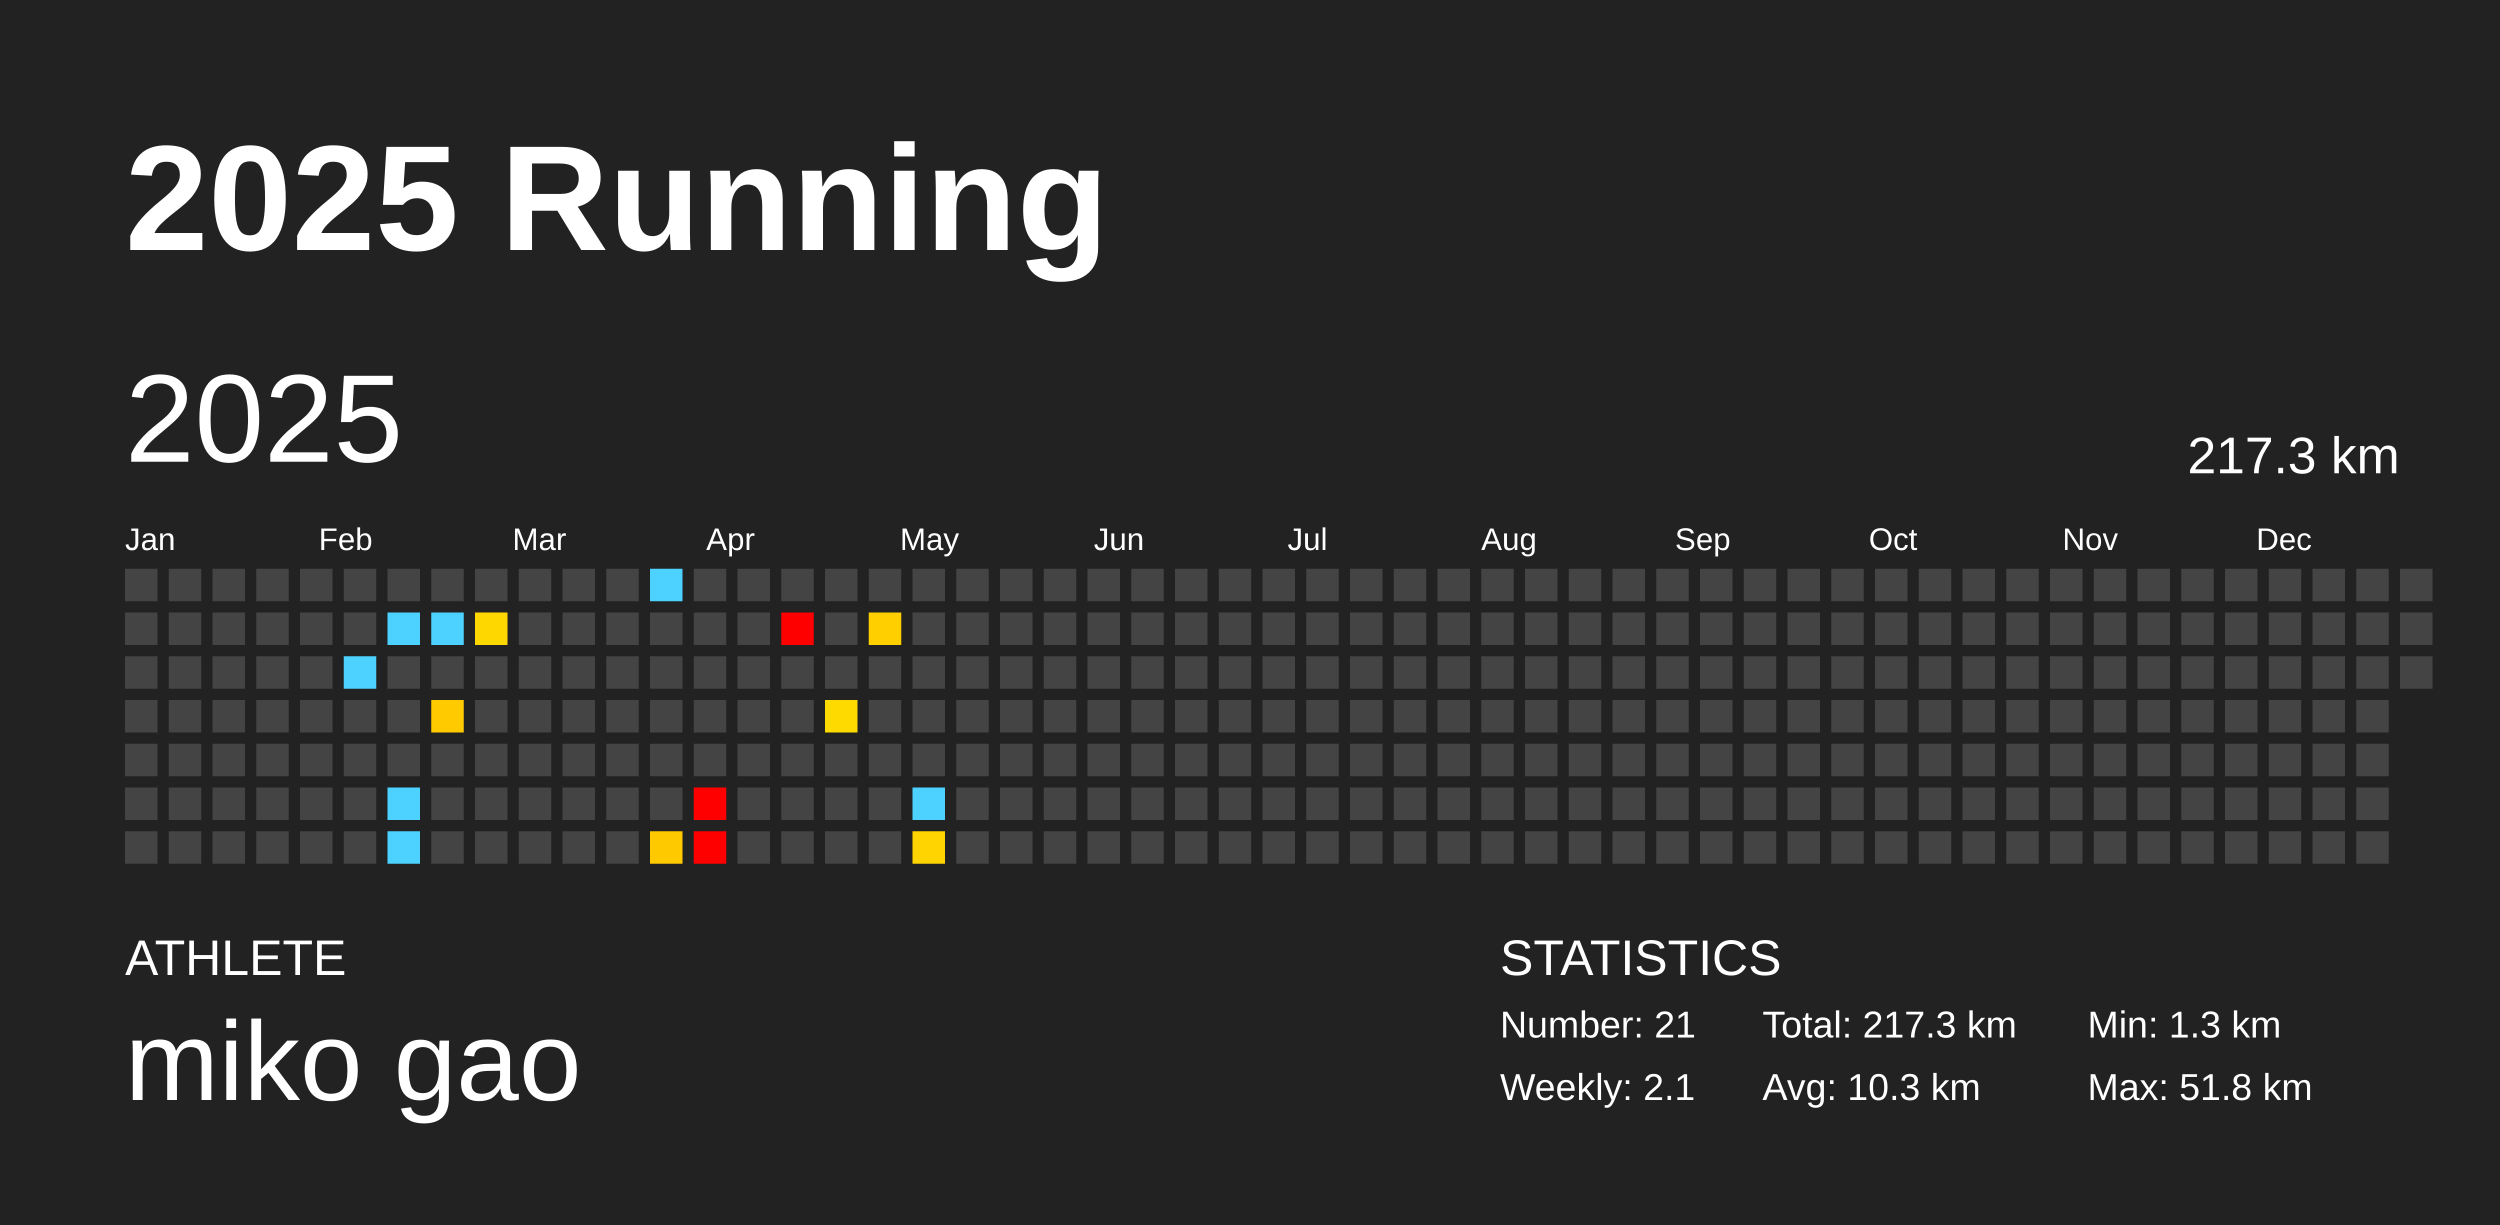
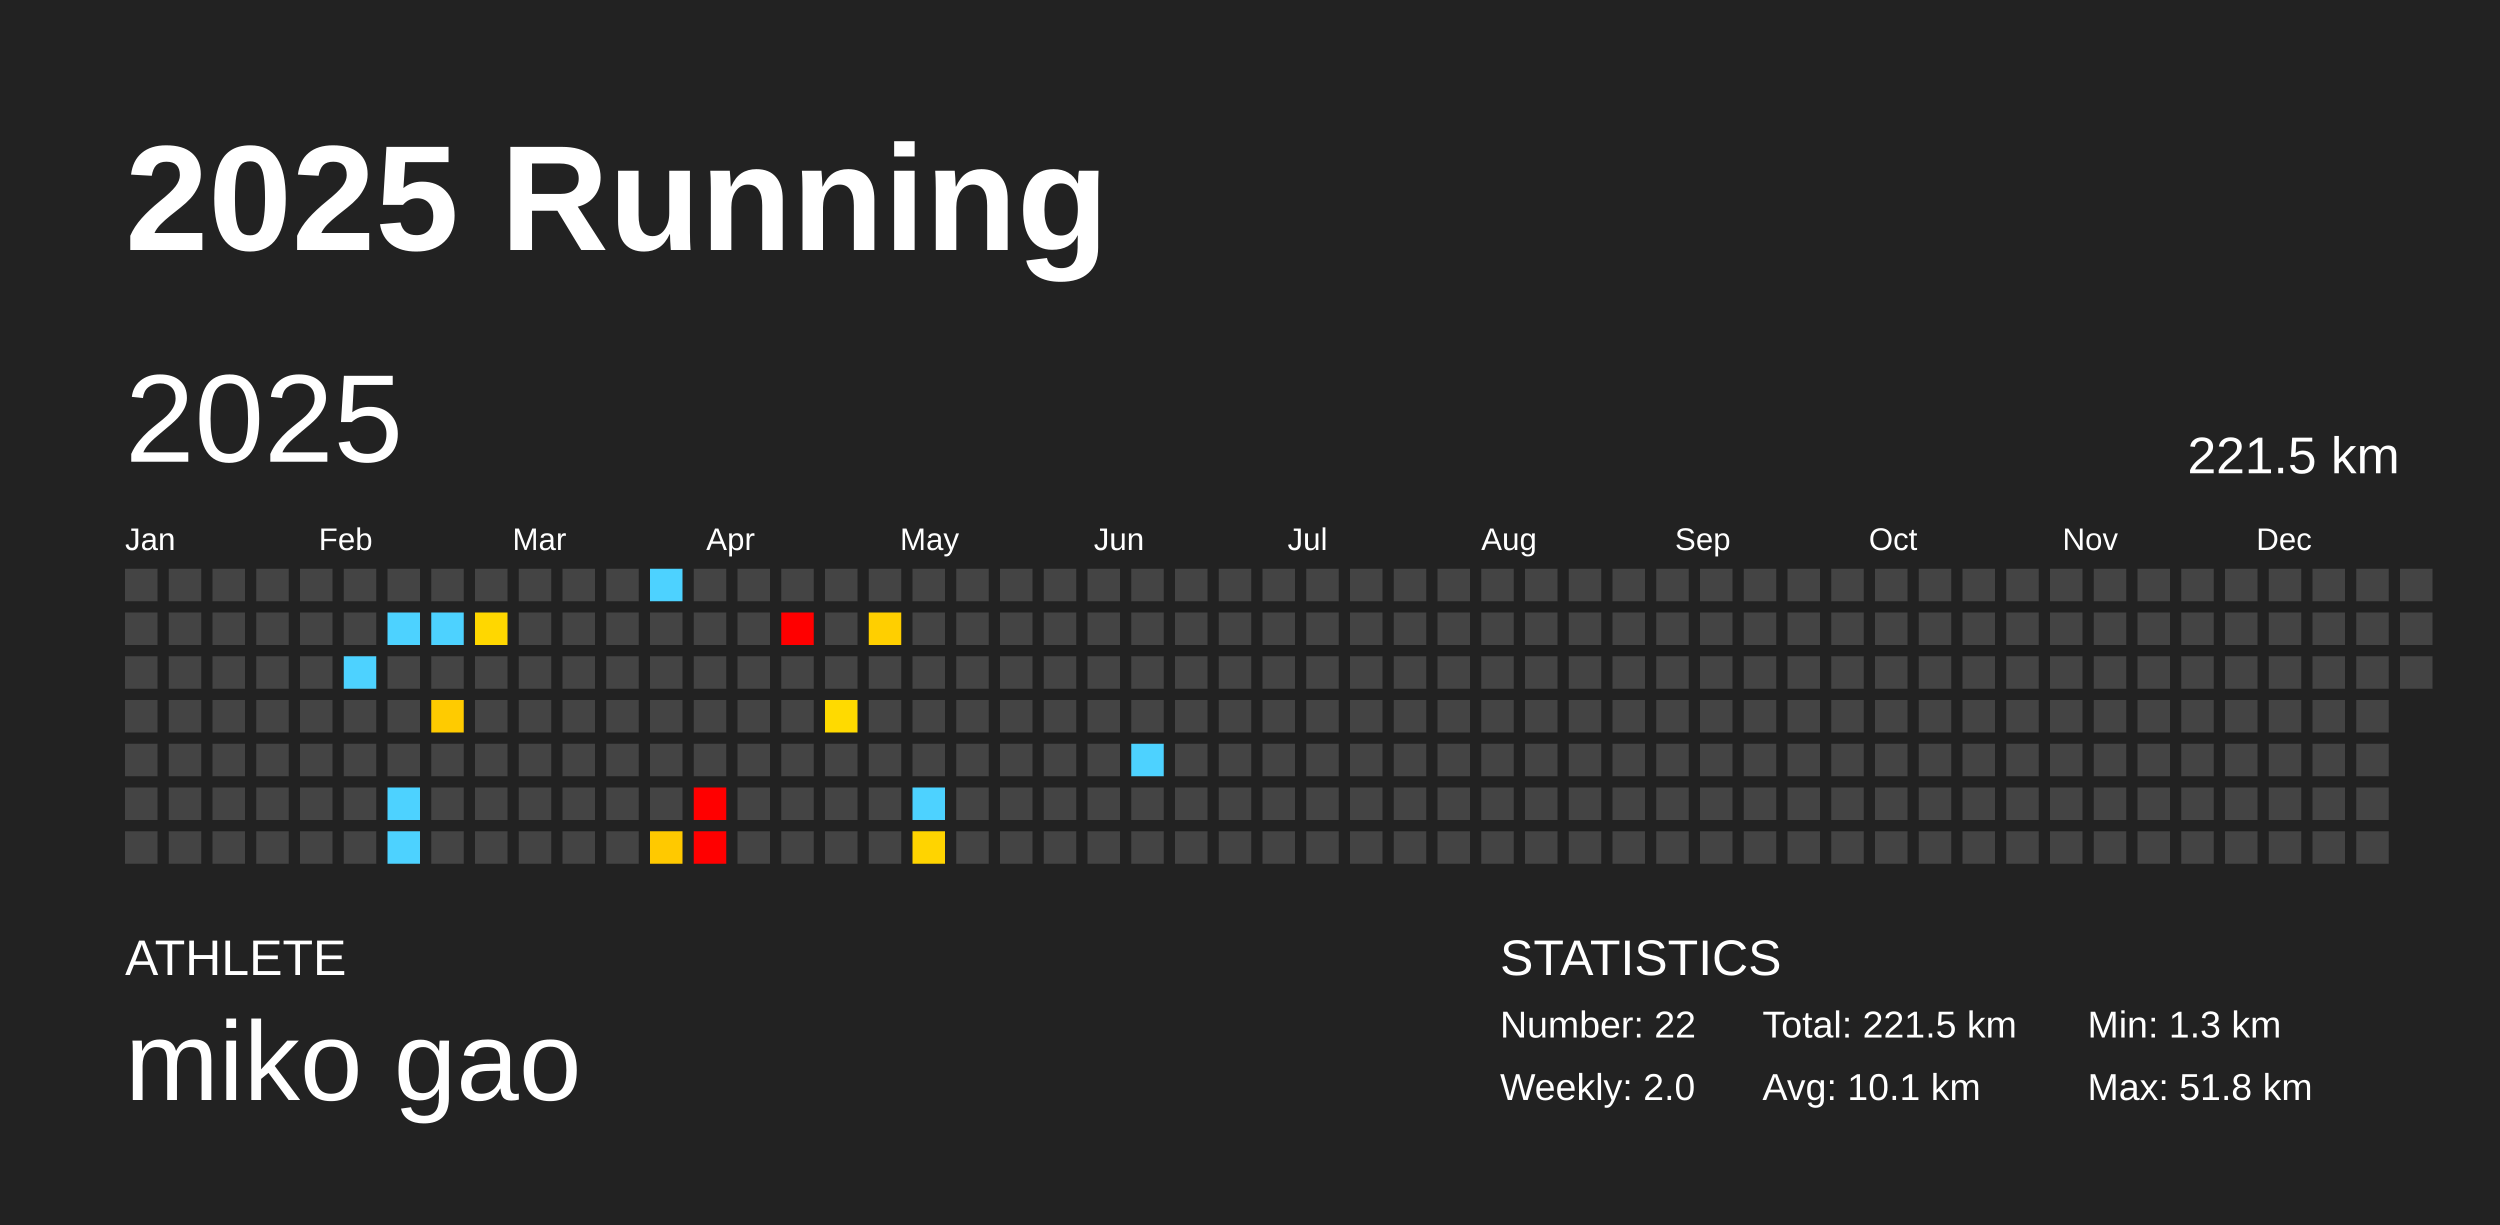
<svg xmlns="http://www.w3.org/2000/svg" baseProfile="full" height="98mm" version="1.1" viewBox="0,0,200,98" width="200mm">
  <defs />
  <rect fill="#222222" height="98" width="200" x="0" y="0" />
  <text fill="#FFFFFF" style="font-size:12px; font-family:Arial; font-weight:bold;" x="10" y="20">2025 Running</text>
  <text fill="#FFFFFF" style="font-size:4px; font-family:Arial" x="10" y="78">ATHLETE</text>
  <text fill="#FFFFFF" style="font-size:9px; font-family:Arial" x="10" y="88">miko gao</text>
  <text fill="#FFFFFF" style="font-size:4px; font-family:Arial" x="120" y="78">STATISTICS</text>
-   <text fill="#FFFFFF" style="font-size:3px; font-family:Arial" x="120" y="83">Number: 21</text>
-   <text fill="#FFFFFF" style="font-size:3px; font-family:Arial" x="120" y="88">Weekly: 2.1</text>
-   <text fill="#FFFFFF" style="font-size:3px; font-family:Arial" x="141" y="83">Total: 217.3 km</text>
-   <text fill="#FFFFFF" style="font-size:3px; font-family:Arial" x="141" y="88">Avg: 10.3 km</text>
+   <text fill="#FFFFFF" style="font-size:3px; font-family:Arial" x="120" y="83">Number: 22</text>
+   <text fill="#FFFFFF" style="font-size:3px; font-family:Arial" x="120" y="88">Weekly: 2.0</text>
+   <text fill="#FFFFFF" style="font-size:3px; font-family:Arial" x="141" y="83">Total: 221.5 km</text>
+   <text fill="#FFFFFF" style="font-size:3px; font-family:Arial" x="141" y="88">Avg: 10.1 km</text>
  <text fill="#FFFFFF" style="font-size:3px; font-family:Arial" x="167" y="83">Min: 1.3 km</text>
  <text fill="#FFFFFF" style="font-size:3px; font-family:Arial" x="167" y="88">Max: 51.8 km</text>
  <text dominant-baseline="hanging" fill="#FFFFFF" style="font-size:10.0px; font-family:Arial;" x="10" y="30">2025</text>
-   <text dominant-baseline="hanging" fill="#FFFFFF" style="font-size:4.125px; font-family:Arial;" x="175" y="35">217.3 km</text>
+   <text dominant-baseline="hanging" fill="#FFFFFF" style="font-size:4.125px; font-family:Arial;" x="175" y="35">221.5 km</text>
  <text fill="#FFFFFF" style="font-size:2.5px; font-family:Arial" x="10.0" y="44">Jan</text>
  <text fill="#FFFFFF" style="font-size:2.5px; font-family:Arial" x="25.5" y="44">Feb</text>
  <text fill="#FFFFFF" style="font-size:2.5px; font-family:Arial" x="41.0" y="44">Mar</text>
  <text fill="#FFFFFF" style="font-size:2.5px; font-family:Arial" x="56.5" y="44">Apr</text>
  <text fill="#FFFFFF" style="font-size:2.5px; font-family:Arial" x="72.0" y="44">May</text>
  <text fill="#FFFFFF" style="font-size:2.5px; font-family:Arial" x="87.5" y="44">Jun</text>
  <text fill="#FFFFFF" style="font-size:2.5px; font-family:Arial" x="103.0" y="44">Jul</text>
  <text fill="#FFFFFF" style="font-size:2.5px; font-family:Arial" x="118.5" y="44">Aug</text>
  <text fill="#FFFFFF" style="font-size:2.5px; font-family:Arial" x="134.0" y="44">Sep</text>
  <text fill="#FFFFFF" style="font-size:2.5px; font-family:Arial" x="149.5" y="44">Oct</text>
  <text fill="#FFFFFF" style="font-size:2.5px; font-family:Arial" x="165.0" y="44">Nov</text>
  <text fill="#FFFFFF" style="font-size:2.5px; font-family:Arial" x="180.5" y="44">Dec</text>
  <rect fill="#444444" height="2.6" width="2.6" x="10.0" y="45.5" />
  <rect fill="#444444" height="2.6" width="2.6" x="10.0" y="49.0" />
  <rect fill="#444444" height="2.6" width="2.6" x="10.0" y="52.5" />
  <rect fill="#444444" height="2.6" width="2.6" x="10.0" y="56.0" />
  <rect fill="#444444" height="2.6" width="2.6" x="10.0" y="59.5" />
  <rect fill="#444444" height="2.6" width="2.6" x="10.0" y="63.0" />
  <rect fill="#444444" height="2.6" width="2.6" x="10.0" y="66.5" />
  <rect fill="#444444" height="2.6" width="2.6" x="13.5" y="45.5" />
  <rect fill="#444444" height="2.6" width="2.6" x="13.5" y="49.0" />
  <rect fill="#444444" height="2.6" width="2.6" x="13.5" y="52.5" />
  <rect fill="#444444" height="2.6" width="2.6" x="13.5" y="56.0" />
  <rect fill="#444444" height="2.6" width="2.6" x="13.5" y="59.5" />
  <rect fill="#444444" height="2.6" width="2.6" x="13.5" y="63.0" />
  <rect fill="#444444" height="2.6" width="2.6" x="13.5" y="66.5" />
  <rect fill="#444444" height="2.6" width="2.6" x="17.0" y="45.5" />
  <rect fill="#444444" height="2.6" width="2.6" x="17.0" y="49.0" />
  <rect fill="#444444" height="2.6" width="2.6" x="17.0" y="52.5" />
  <rect fill="#444444" height="2.6" width="2.6" x="17.0" y="56.0" />
  <rect fill="#444444" height="2.6" width="2.6" x="17.0" y="59.5" />
  <rect fill="#444444" height="2.6" width="2.6" x="17.0" y="63.0" />
  <rect fill="#444444" height="2.6" width="2.6" x="17.0" y="66.5" />
  <rect fill="#444444" height="2.6" width="2.6" x="20.5" y="45.5" />
  <rect fill="#444444" height="2.6" width="2.6" x="20.5" y="49.0" />
  <rect fill="#444444" height="2.6" width="2.6" x="20.5" y="52.5" />
  <rect fill="#444444" height="2.6" width="2.6" x="20.5" y="56.0" />
  <rect fill="#444444" height="2.6" width="2.6" x="20.5" y="59.5" />
  <rect fill="#444444" height="2.6" width="2.6" x="20.5" y="63.0" />
  <rect fill="#444444" height="2.6" width="2.6" x="20.5" y="66.5" />
  <rect fill="#444444" height="2.6" width="2.6" x="24.0" y="45.5" />
  <rect fill="#444444" height="2.6" width="2.6" x="24.0" y="49.0" />
  <rect fill="#444444" height="2.6" width="2.6" x="24.0" y="52.5" />
  <rect fill="#444444" height="2.6" width="2.6" x="24.0" y="56.0" />
  <rect fill="#444444" height="2.6" width="2.6" x="24.0" y="59.5" />
  <rect fill="#444444" height="2.6" width="2.6" x="24.0" y="63.0" />
  <rect fill="#444444" height="2.6" width="2.6" x="24.0" y="66.5" />
  <rect fill="#444444" height="2.6" width="2.6" x="27.5" y="45.5" />
  <rect fill="#444444" height="2.6" width="2.6" x="27.5" y="49.0" />
  <rect fill="#4dd2ff" height="2.6" width="2.6" x="27.5" y="52.5" />
  <rect fill="#444444" height="2.6" width="2.6" x="27.5" y="56.0" />
  <rect fill="#444444" height="2.6" width="2.6" x="27.5" y="59.5" />
  <rect fill="#444444" height="2.6" width="2.6" x="27.5" y="63.0" />
  <rect fill="#444444" height="2.6" width="2.6" x="27.5" y="66.5" />
  <rect fill="#444444" height="2.6" width="2.6" x="31.0" y="45.5" />
  <rect fill="#4dd2ff" height="2.6" width="2.6" x="31.0" y="49.0" />
  <rect fill="#444444" height="2.6" width="2.6" x="31.0" y="52.5" />
  <rect fill="#444444" height="2.6" width="2.6" x="31.0" y="56.0" />
  <rect fill="#444444" height="2.6" width="2.6" x="31.0" y="59.5" />
  <rect fill="#4dd2ff" height="2.6" width="2.6" x="31.0" y="63.0" />
  <rect fill="#4dd2ff" height="2.6" width="2.6" x="31.0" y="66.5" />
  <rect fill="#444444" height="2.6" width="2.6" x="34.5" y="45.5" />
  <rect fill="#4dd2ff" height="2.6" width="2.6" x="34.5" y="49.0" />
  <rect fill="#444444" height="2.6" width="2.6" x="34.5" y="52.5" />
  <rect fill="#ffcb00" height="2.6" width="2.6" x="34.5" y="56.0" />
  <rect fill="#444444" height="2.6" width="2.6" x="34.5" y="59.5" />
  <rect fill="#444444" height="2.6" width="2.6" x="34.5" y="63.0" />
  <rect fill="#444444" height="2.6" width="2.6" x="34.5" y="66.5" />
  <rect fill="#444444" height="2.6" width="2.6" x="38.0" y="45.5" />
  <rect fill="#ffd700" height="2.6" width="2.6" x="38.0" y="49.0" />
  <rect fill="#444444" height="2.6" width="2.6" x="38.0" y="52.5" />
  <rect fill="#444444" height="2.6" width="2.6" x="38.0" y="56.0" />
  <rect fill="#444444" height="2.6" width="2.6" x="38.0" y="59.5" />
  <rect fill="#444444" height="2.6" width="2.6" x="38.0" y="63.0" />
  <rect fill="#444444" height="2.6" width="2.6" x="38.0" y="66.5" />
  <rect fill="#444444" height="2.6" width="2.6" x="41.5" y="45.5" />
  <rect fill="#444444" height="2.6" width="2.6" x="41.5" y="49.0" />
  <rect fill="#444444" height="2.6" width="2.6" x="41.5" y="52.5" />
  <rect fill="#444444" height="2.6" width="2.6" x="41.5" y="56.0" />
  <rect fill="#444444" height="2.6" width="2.6" x="41.5" y="59.5" />
  <rect fill="#444444" height="2.6" width="2.6" x="41.5" y="63.0" />
  <rect fill="#444444" height="2.6" width="2.6" x="41.5" y="66.5" />
  <rect fill="#444444" height="2.6" width="2.6" x="45.0" y="45.5" />
  <rect fill="#444444" height="2.6" width="2.6" x="45.0" y="49.0" />
  <rect fill="#444444" height="2.6" width="2.6" x="45.0" y="52.5" />
  <rect fill="#444444" height="2.6" width="2.6" x="45.0" y="56.0" />
  <rect fill="#444444" height="2.6" width="2.6" x="45.0" y="59.5" />
  <rect fill="#444444" height="2.6" width="2.6" x="45.0" y="63.0" />
  <rect fill="#444444" height="2.6" width="2.6" x="45.0" y="66.5" />
  <rect fill="#444444" height="2.6" width="2.6" x="48.5" y="45.5" />
  <rect fill="#444444" height="2.6" width="2.6" x="48.5" y="49.0" />
  <rect fill="#444444" height="2.6" width="2.6" x="48.5" y="52.5" />
  <rect fill="#444444" height="2.6" width="2.6" x="48.5" y="56.0" />
  <rect fill="#444444" height="2.6" width="2.6" x="48.5" y="59.5" />
  <rect fill="#444444" height="2.6" width="2.6" x="48.5" y="63.0" />
  <rect fill="#444444" height="2.6" width="2.6" x="48.5" y="66.5" />
  <rect fill="#4dd2ff" height="2.6" width="2.6" x="52.0" y="45.5" />
  <rect fill="#444444" height="2.6" width="2.6" x="52.0" y="49.0" />
  <rect fill="#444444" height="2.6" width="2.6" x="52.0" y="52.5" />
  <rect fill="#444444" height="2.6" width="2.6" x="52.0" y="56.0" />
  <rect fill="#444444" height="2.6" width="2.6" x="52.0" y="59.5" />
  <rect fill="#444444" height="2.6" width="2.6" x="52.0" y="63.0" />
  <rect fill="#ffc900" height="2.6" width="2.6" x="52.0" y="66.5" />
  <rect fill="#444444" height="2.6" width="2.6" x="55.5" y="45.5" />
  <rect fill="#444444" height="2.6" width="2.6" x="55.5" y="49.0" />
  <rect fill="#444444" height="2.6" width="2.6" x="55.5" y="52.5" />
  <rect fill="#444444" height="2.6" width="2.6" x="55.5" y="56.0" />
  <rect fill="#444444" height="2.6" width="2.6" x="55.5" y="59.5" />
  <rect fill="red" height="2.6" width="2.6" x="55.5" y="63.0" />
  <rect fill="red" height="2.6" width="2.6" x="55.5" y="66.5" />
  <rect fill="#444444" height="2.6" width="2.6" x="59.0" y="45.5" />
  <rect fill="#444444" height="2.6" width="2.6" x="59.0" y="49.0" />
  <rect fill="#444444" height="2.6" width="2.6" x="59.0" y="52.5" />
  <rect fill="#444444" height="2.6" width="2.6" x="59.0" y="56.0" />
  <rect fill="#444444" height="2.6" width="2.6" x="59.0" y="59.5" />
  <rect fill="#444444" height="2.6" width="2.6" x="59.0" y="63.0" />
  <rect fill="#444444" height="2.6" width="2.6" x="59.0" y="66.5" />
  <rect fill="#444444" height="2.6" width="2.6" x="62.5" y="45.5" />
  <rect fill="red" height="2.6" width="2.6" x="62.5" y="49.0" />
  <rect fill="#444444" height="2.6" width="2.6" x="62.5" y="52.5" />
  <rect fill="#444444" height="2.6" width="2.6" x="62.5" y="56.0" />
  <rect fill="#444444" height="2.6" width="2.6" x="62.5" y="59.5" />
  <rect fill="#444444" height="2.6" width="2.6" x="62.5" y="63.0" />
  <rect fill="#444444" height="2.6" width="2.6" x="62.5" y="66.5" />
  <rect fill="#444444" height="2.6" width="2.6" x="66.0" y="45.5" />
  <rect fill="#444444" height="2.6" width="2.6" x="66.0" y="49.0" />
  <rect fill="#444444" height="2.6" width="2.6" x="66.0" y="52.5" />
  <rect fill="#ffda00" height="2.6" width="2.6" x="66.0" y="56.0" />
  <rect fill="#444444" height="2.6" width="2.6" x="66.0" y="59.5" />
  <rect fill="#444444" height="2.6" width="2.6" x="66.0" y="63.0" />
  <rect fill="#444444" height="2.6" width="2.6" x="66.0" y="66.5" />
  <rect fill="#444444" height="2.6" width="2.6" x="69.5" y="45.5" />
  <rect fill="#ffcf00" height="2.6" width="2.6" x="69.5" y="49.0" />
  <rect fill="#444444" height="2.6" width="2.6" x="69.5" y="52.5" />
  <rect fill="#444444" height="2.6" width="2.6" x="69.5" y="56.0" />
  <rect fill="#444444" height="2.6" width="2.6" x="69.5" y="59.5" />
  <rect fill="#444444" height="2.6" width="2.6" x="69.5" y="63.0" />
  <rect fill="#444444" height="2.6" width="2.6" x="69.5" y="66.5" />
  <rect fill="#444444" height="2.6" width="2.6" x="73.0" y="45.5" />
  <rect fill="#444444" height="2.6" width="2.6" x="73.0" y="49.0" />
  <rect fill="#444444" height="2.6" width="2.6" x="73.0" y="52.5" />
  <rect fill="#444444" height="2.6" width="2.6" x="73.0" y="56.0" />
  <rect fill="#444444" height="2.6" width="2.6" x="73.0" y="59.5" />
  <rect fill="#4dd2ff" height="2.6" width="2.6" x="73.0" y="63.0" />
  <rect fill="#ffd400" height="2.6" width="2.6" x="73.0" y="66.5" />
  <rect fill="#444444" height="2.6" width="2.6" x="76.5" y="45.5" />
  <rect fill="#444444" height="2.6" width="2.6" x="76.5" y="49.0" />
  <rect fill="#444444" height="2.6" width="2.6" x="76.5" y="52.5" />
  <rect fill="#444444" height="2.6" width="2.6" x="76.5" y="56.0" />
  <rect fill="#444444" height="2.6" width="2.6" x="76.5" y="59.5" />
  <rect fill="#444444" height="2.6" width="2.6" x="76.5" y="63.0" />
  <rect fill="#444444" height="2.6" width="2.6" x="76.5" y="66.5" />
  <rect fill="#444444" height="2.6" width="2.6" x="80.0" y="45.5" />
  <rect fill="#444444" height="2.6" width="2.6" x="80.0" y="49.0" />
  <rect fill="#444444" height="2.6" width="2.6" x="80.0" y="52.5" />
  <rect fill="#444444" height="2.6" width="2.6" x="80.0" y="56.0" />
  <rect fill="#444444" height="2.6" width="2.6" x="80.0" y="59.5" />
  <rect fill="#444444" height="2.6" width="2.6" x="80.0" y="63.0" />
  <rect fill="#444444" height="2.6" width="2.6" x="80.0" y="66.5" />
  <rect fill="#444444" height="2.6" width="2.6" x="83.5" y="45.5" />
  <rect fill="#444444" height="2.6" width="2.6" x="83.5" y="49.0" />
  <rect fill="#444444" height="2.6" width="2.6" x="83.5" y="52.5" />
  <rect fill="#444444" height="2.6" width="2.6" x="83.5" y="56.0" />
  <rect fill="#444444" height="2.6" width="2.6" x="83.5" y="59.5" />
  <rect fill="#444444" height="2.6" width="2.6" x="83.5" y="63.0" />
  <rect fill="#444444" height="2.6" width="2.6" x="83.5" y="66.5" />
  <rect fill="#444444" height="2.6" width="2.6" x="87.0" y="45.5" />
  <rect fill="#444444" height="2.6" width="2.6" x="87.0" y="49.0" />
  <rect fill="#444444" height="2.6" width="2.6" x="87.0" y="52.5" />
  <rect fill="#444444" height="2.6" width="2.6" x="87.0" y="56.0" />
  <rect fill="#444444" height="2.6" width="2.6" x="87.0" y="59.5" />
  <rect fill="#444444" height="2.6" width="2.6" x="87.0" y="63.0" />
  <rect fill="#444444" height="2.6" width="2.6" x="87.0" y="66.5" />
  <rect fill="#444444" height="2.6" width="2.6" x="90.5" y="45.5" />
  <rect fill="#444444" height="2.6" width="2.6" x="90.5" y="49.0" />
  <rect fill="#444444" height="2.6" width="2.6" x="90.5" y="52.5" />
  <rect fill="#444444" height="2.6" width="2.6" x="90.5" y="56.0" />
-   <rect fill="#444444" height="2.6" width="2.6" x="90.5" y="59.5" />
+   <rect fill="#4dd2ff" height="2.6" width="2.6" x="90.5" y="59.5" />
  <rect fill="#444444" height="2.6" width="2.6" x="90.5" y="63.0" />
  <rect fill="#444444" height="2.6" width="2.6" x="90.5" y="66.5" />
  <rect fill="#444444" height="2.6" width="2.6" x="94.0" y="45.5" />
  <rect fill="#444444" height="2.6" width="2.6" x="94.0" y="49.0" />
  <rect fill="#444444" height="2.6" width="2.6" x="94.0" y="52.5" />
  <rect fill="#444444" height="2.6" width="2.6" x="94.0" y="56.0" />
  <rect fill="#444444" height="2.6" width="2.6" x="94.0" y="59.5" />
  <rect fill="#444444" height="2.6" width="2.6" x="94.0" y="63.0" />
  <rect fill="#444444" height="2.6" width="2.6" x="94.0" y="66.5" />
  <rect fill="#444444" height="2.6" width="2.6" x="97.5" y="45.5" />
  <rect fill="#444444" height="2.6" width="2.6" x="97.5" y="49.0" />
  <rect fill="#444444" height="2.6" width="2.6" x="97.5" y="52.5" />
  <rect fill="#444444" height="2.6" width="2.6" x="97.5" y="56.0" />
  <rect fill="#444444" height="2.6" width="2.6" x="97.5" y="59.5" />
  <rect fill="#444444" height="2.6" width="2.6" x="97.5" y="63.0" />
  <rect fill="#444444" height="2.6" width="2.6" x="97.5" y="66.5" />
  <rect fill="#444444" height="2.6" width="2.6" x="101.0" y="45.5" />
  <rect fill="#444444" height="2.6" width="2.6" x="101.0" y="49.0" />
  <rect fill="#444444" height="2.6" width="2.6" x="101.0" y="52.5" />
  <rect fill="#444444" height="2.6" width="2.6" x="101.0" y="56.0" />
  <rect fill="#444444" height="2.6" width="2.6" x="101.0" y="59.5" />
  <rect fill="#444444" height="2.6" width="2.6" x="101.0" y="63.0" />
  <rect fill="#444444" height="2.6" width="2.6" x="101.0" y="66.5" />
  <rect fill="#444444" height="2.6" width="2.6" x="104.5" y="45.5" />
  <rect fill="#444444" height="2.6" width="2.6" x="104.5" y="49.0" />
  <rect fill="#444444" height="2.6" width="2.6" x="104.5" y="52.5" />
  <rect fill="#444444" height="2.6" width="2.6" x="104.5" y="56.0" />
  <rect fill="#444444" height="2.6" width="2.6" x="104.5" y="59.5" />
  <rect fill="#444444" height="2.6" width="2.6" x="104.5" y="63.0" />
  <rect fill="#444444" height="2.6" width="2.6" x="104.5" y="66.5" />
  <rect fill="#444444" height="2.6" width="2.6" x="108.0" y="45.5" />
  <rect fill="#444444" height="2.6" width="2.6" x="108.0" y="49.0" />
  <rect fill="#444444" height="2.6" width="2.6" x="108.0" y="52.5" />
  <rect fill="#444444" height="2.6" width="2.6" x="108.0" y="56.0" />
  <rect fill="#444444" height="2.6" width="2.6" x="108.0" y="59.5" />
  <rect fill="#444444" height="2.6" width="2.6" x="108.0" y="63.0" />
  <rect fill="#444444" height="2.6" width="2.6" x="108.0" y="66.5" />
  <rect fill="#444444" height="2.6" width="2.6" x="111.5" y="45.5" />
  <rect fill="#444444" height="2.6" width="2.6" x="111.5" y="49.0" />
  <rect fill="#444444" height="2.6" width="2.6" x="111.5" y="52.5" />
  <rect fill="#444444" height="2.6" width="2.6" x="111.5" y="56.0" />
  <rect fill="#444444" height="2.6" width="2.6" x="111.5" y="59.5" />
  <rect fill="#444444" height="2.6" width="2.6" x="111.5" y="63.0" />
  <rect fill="#444444" height="2.6" width="2.6" x="111.5" y="66.5" />
  <rect fill="#444444" height="2.6" width="2.6" x="115.0" y="45.5" />
  <rect fill="#444444" height="2.6" width="2.6" x="115.0" y="49.0" />
  <rect fill="#444444" height="2.6" width="2.6" x="115.0" y="52.5" />
  <rect fill="#444444" height="2.6" width="2.6" x="115.0" y="56.0" />
  <rect fill="#444444" height="2.6" width="2.6" x="115.0" y="59.5" />
  <rect fill="#444444" height="2.6" width="2.6" x="115.0" y="63.0" />
  <rect fill="#444444" height="2.6" width="2.6" x="115.0" y="66.5" />
  <rect fill="#444444" height="2.6" width="2.6" x="118.5" y="45.5" />
  <rect fill="#444444" height="2.6" width="2.6" x="118.5" y="49.0" />
  <rect fill="#444444" height="2.6" width="2.6" x="118.5" y="52.5" />
  <rect fill="#444444" height="2.6" width="2.6" x="118.5" y="56.0" />
  <rect fill="#444444" height="2.6" width="2.6" x="118.5" y="59.5" />
  <rect fill="#444444" height="2.6" width="2.6" x="118.5" y="63.0" />
  <rect fill="#444444" height="2.6" width="2.6" x="118.5" y="66.5" />
  <rect fill="#444444" height="2.6" width="2.6" x="122.0" y="45.5" />
  <rect fill="#444444" height="2.6" width="2.6" x="122.0" y="49.0" />
  <rect fill="#444444" height="2.6" width="2.6" x="122.0" y="52.5" />
  <rect fill="#444444" height="2.6" width="2.6" x="122.0" y="56.0" />
  <rect fill="#444444" height="2.6" width="2.6" x="122.0" y="59.5" />
  <rect fill="#444444" height="2.6" width="2.6" x="122.0" y="63.0" />
  <rect fill="#444444" height="2.6" width="2.6" x="122.0" y="66.5" />
  <rect fill="#444444" height="2.6" width="2.6" x="125.5" y="45.5" />
  <rect fill="#444444" height="2.6" width="2.6" x="125.5" y="49.0" />
  <rect fill="#444444" height="2.6" width="2.6" x="125.5" y="52.5" />
  <rect fill="#444444" height="2.6" width="2.6" x="125.5" y="56.0" />
  <rect fill="#444444" height="2.6" width="2.6" x="125.5" y="59.5" />
  <rect fill="#444444" height="2.6" width="2.6" x="125.5" y="63.0" />
  <rect fill="#444444" height="2.6" width="2.6" x="125.5" y="66.5" />
  <rect fill="#444444" height="2.6" width="2.6" x="129.0" y="45.5" />
  <rect fill="#444444" height="2.6" width="2.6" x="129.0" y="49.0" />
  <rect fill="#444444" height="2.6" width="2.6" x="129.0" y="52.5" />
  <rect fill="#444444" height="2.6" width="2.6" x="129.0" y="56.0" />
  <rect fill="#444444" height="2.6" width="2.6" x="129.0" y="59.5" />
  <rect fill="#444444" height="2.6" width="2.6" x="129.0" y="63.0" />
  <rect fill="#444444" height="2.6" width="2.6" x="129.0" y="66.5" />
  <rect fill="#444444" height="2.6" width="2.6" x="132.5" y="45.5" />
  <rect fill="#444444" height="2.6" width="2.6" x="132.5" y="49.0" />
  <rect fill="#444444" height="2.6" width="2.6" x="132.5" y="52.5" />
  <rect fill="#444444" height="2.6" width="2.6" x="132.5" y="56.0" />
  <rect fill="#444444" height="2.6" width="2.6" x="132.5" y="59.5" />
  <rect fill="#444444" height="2.6" width="2.6" x="132.5" y="63.0" />
  <rect fill="#444444" height="2.6" width="2.6" x="132.5" y="66.5" />
  <rect fill="#444444" height="2.6" width="2.6" x="136.0" y="45.5" />
  <rect fill="#444444" height="2.6" width="2.6" x="136.0" y="49.0" />
  <rect fill="#444444" height="2.6" width="2.6" x="136.0" y="52.5" />
  <rect fill="#444444" height="2.6" width="2.6" x="136.0" y="56.0" />
  <rect fill="#444444" height="2.6" width="2.6" x="136.0" y="59.5" />
  <rect fill="#444444" height="2.6" width="2.6" x="136.0" y="63.0" />
  <rect fill="#444444" height="2.6" width="2.6" x="136.0" y="66.5" />
  <rect fill="#444444" height="2.6" width="2.6" x="139.5" y="45.5" />
  <rect fill="#444444" height="2.6" width="2.6" x="139.5" y="49.0" />
  <rect fill="#444444" height="2.6" width="2.6" x="139.5" y="52.5" />
  <rect fill="#444444" height="2.6" width="2.6" x="139.5" y="56.0" />
  <rect fill="#444444" height="2.6" width="2.6" x="139.5" y="59.5" />
  <rect fill="#444444" height="2.6" width="2.6" x="139.5" y="63.0" />
  <rect fill="#444444" height="2.6" width="2.6" x="139.5" y="66.5" />
  <rect fill="#444444" height="2.6" width="2.6" x="143.0" y="45.5" />
  <rect fill="#444444" height="2.6" width="2.6" x="143.0" y="49.0" />
  <rect fill="#444444" height="2.6" width="2.6" x="143.0" y="52.5" />
  <rect fill="#444444" height="2.6" width="2.6" x="143.0" y="56.0" />
  <rect fill="#444444" height="2.6" width="2.6" x="143.0" y="59.5" />
  <rect fill="#444444" height="2.6" width="2.6" x="143.0" y="63.0" />
  <rect fill="#444444" height="2.6" width="2.6" x="143.0" y="66.5" />
  <rect fill="#444444" height="2.6" width="2.6" x="146.5" y="45.5" />
  <rect fill="#444444" height="2.6" width="2.6" x="146.5" y="49.0" />
  <rect fill="#444444" height="2.6" width="2.6" x="146.5" y="52.5" />
  <rect fill="#444444" height="2.6" width="2.6" x="146.5" y="56.0" />
  <rect fill="#444444" height="2.6" width="2.6" x="146.5" y="59.5" />
  <rect fill="#444444" height="2.6" width="2.6" x="146.5" y="63.0" />
  <rect fill="#444444" height="2.6" width="2.6" x="146.5" y="66.5" />
  <rect fill="#444444" height="2.6" width="2.6" x="150.0" y="45.5" />
  <rect fill="#444444" height="2.6" width="2.6" x="150.0" y="49.0" />
  <rect fill="#444444" height="2.6" width="2.6" x="150.0" y="52.5" />
  <rect fill="#444444" height="2.6" width="2.6" x="150.0" y="56.0" />
  <rect fill="#444444" height="2.6" width="2.6" x="150.0" y="59.5" />
  <rect fill="#444444" height="2.6" width="2.6" x="150.0" y="63.0" />
  <rect fill="#444444" height="2.6" width="2.6" x="150.0" y="66.5" />
  <rect fill="#444444" height="2.6" width="2.6" x="153.5" y="45.5" />
  <rect fill="#444444" height="2.6" width="2.6" x="153.5" y="49.0" />
  <rect fill="#444444" height="2.6" width="2.6" x="153.5" y="52.5" />
  <rect fill="#444444" height="2.6" width="2.6" x="153.5" y="56.0" />
  <rect fill="#444444" height="2.6" width="2.6" x="153.5" y="59.5" />
  <rect fill="#444444" height="2.6" width="2.6" x="153.5" y="63.0" />
  <rect fill="#444444" height="2.6" width="2.6" x="153.5" y="66.5" />
  <rect fill="#444444" height="2.6" width="2.6" x="157.0" y="45.5" />
  <rect fill="#444444" height="2.6" width="2.6" x="157.0" y="49.0" />
  <rect fill="#444444" height="2.6" width="2.6" x="157.0" y="52.5" />
  <rect fill="#444444" height="2.6" width="2.6" x="157.0" y="56.0" />
  <rect fill="#444444" height="2.6" width="2.6" x="157.0" y="59.5" />
  <rect fill="#444444" height="2.6" width="2.6" x="157.0" y="63.0" />
  <rect fill="#444444" height="2.6" width="2.6" x="157.0" y="66.5" />
  <rect fill="#444444" height="2.6" width="2.6" x="160.5" y="45.5" />
  <rect fill="#444444" height="2.6" width="2.6" x="160.5" y="49.0" />
  <rect fill="#444444" height="2.6" width="2.6" x="160.5" y="52.5" />
  <rect fill="#444444" height="2.6" width="2.6" x="160.5" y="56.0" />
  <rect fill="#444444" height="2.6" width="2.6" x="160.5" y="59.5" />
  <rect fill="#444444" height="2.6" width="2.6" x="160.5" y="63.0" />
  <rect fill="#444444" height="2.6" width="2.6" x="160.5" y="66.5" />
  <rect fill="#444444" height="2.6" width="2.6" x="164.0" y="45.5" />
  <rect fill="#444444" height="2.6" width="2.6" x="164.0" y="49.0" />
  <rect fill="#444444" height="2.6" width="2.6" x="164.0" y="52.5" />
  <rect fill="#444444" height="2.6" width="2.6" x="164.0" y="56.0" />
  <rect fill="#444444" height="2.6" width="2.6" x="164.0" y="59.5" />
  <rect fill="#444444" height="2.6" width="2.6" x="164.0" y="63.0" />
  <rect fill="#444444" height="2.6" width="2.6" x="164.0" y="66.5" />
  <rect fill="#444444" height="2.6" width="2.6" x="167.5" y="45.5" />
  <rect fill="#444444" height="2.6" width="2.6" x="167.5" y="49.0" />
  <rect fill="#444444" height="2.6" width="2.6" x="167.5" y="52.5" />
  <rect fill="#444444" height="2.6" width="2.6" x="167.5" y="56.0" />
  <rect fill="#444444" height="2.6" width="2.6" x="167.5" y="59.5" />
  <rect fill="#444444" height="2.6" width="2.6" x="167.5" y="63.0" />
  <rect fill="#444444" height="2.6" width="2.6" x="167.5" y="66.5" />
  <rect fill="#444444" height="2.6" width="2.6" x="171.0" y="45.5" />
  <rect fill="#444444" height="2.6" width="2.6" x="171.0" y="49.0" />
  <rect fill="#444444" height="2.6" width="2.6" x="171.0" y="52.5" />
  <rect fill="#444444" height="2.6" width="2.6" x="171.0" y="56.0" />
  <rect fill="#444444" height="2.6" width="2.6" x="171.0" y="59.5" />
  <rect fill="#444444" height="2.6" width="2.6" x="171.0" y="63.0" />
  <rect fill="#444444" height="2.6" width="2.6" x="171.0" y="66.5" />
  <rect fill="#444444" height="2.6" width="2.6" x="174.5" y="45.5" />
  <rect fill="#444444" height="2.6" width="2.6" x="174.5" y="49.0" />
  <rect fill="#444444" height="2.6" width="2.6" x="174.5" y="52.5" />
  <rect fill="#444444" height="2.6" width="2.6" x="174.5" y="56.0" />
  <rect fill="#444444" height="2.6" width="2.6" x="174.5" y="59.5" />
  <rect fill="#444444" height="2.6" width="2.6" x="174.5" y="63.0" />
  <rect fill="#444444" height="2.6" width="2.6" x="174.5" y="66.5" />
  <rect fill="#444444" height="2.6" width="2.6" x="178.0" y="45.5" />
  <rect fill="#444444" height="2.6" width="2.6" x="178.0" y="49.0" />
  <rect fill="#444444" height="2.6" width="2.6" x="178.0" y="52.5" />
  <rect fill="#444444" height="2.6" width="2.6" x="178.0" y="56.0" />
  <rect fill="#444444" height="2.6" width="2.6" x="178.0" y="59.5" />
  <rect fill="#444444" height="2.6" width="2.6" x="178.0" y="63.0" />
  <rect fill="#444444" height="2.6" width="2.6" x="178.0" y="66.5" />
  <rect fill="#444444" height="2.6" width="2.6" x="181.5" y="45.5" />
  <rect fill="#444444" height="2.6" width="2.6" x="181.5" y="49.0" />
  <rect fill="#444444" height="2.6" width="2.6" x="181.5" y="52.5" />
  <rect fill="#444444" height="2.6" width="2.6" x="181.5" y="56.0" />
  <rect fill="#444444" height="2.6" width="2.6" x="181.5" y="59.5" />
  <rect fill="#444444" height="2.6" width="2.6" x="181.5" y="63.0" />
  <rect fill="#444444" height="2.6" width="2.6" x="181.5" y="66.5" />
  <rect fill="#444444" height="2.6" width="2.6" x="185.0" y="45.5" />
  <rect fill="#444444" height="2.6" width="2.6" x="185.0" y="49.0" />
  <rect fill="#444444" height="2.6" width="2.6" x="185.0" y="52.5" />
  <rect fill="#444444" height="2.6" width="2.6" x="185.0" y="56.0" />
  <rect fill="#444444" height="2.6" width="2.6" x="185.0" y="59.5" />
  <rect fill="#444444" height="2.6" width="2.6" x="185.0" y="63.0" />
  <rect fill="#444444" height="2.6" width="2.6" x="185.0" y="66.5" />
  <rect fill="#444444" height="2.6" width="2.6" x="188.5" y="45.5" />
  <rect fill="#444444" height="2.6" width="2.6" x="188.5" y="49.0" />
  <rect fill="#444444" height="2.6" width="2.6" x="188.5" y="52.5" />
  <rect fill="#444444" height="2.6" width="2.6" x="188.5" y="56.0" />
  <rect fill="#444444" height="2.6" width="2.6" x="188.5" y="59.5" />
  <rect fill="#444444" height="2.6" width="2.6" x="188.5" y="63.0" />
  <rect fill="#444444" height="2.6" width="2.6" x="188.5" y="66.5" />
  <rect fill="#444444" height="2.6" width="2.6" x="192.0" y="45.5" />
  <rect fill="#444444" height="2.6" width="2.6" x="192.0" y="49.0" />
  <rect fill="#444444" height="2.6" width="2.6" x="192.0" y="52.5" />
</svg>
